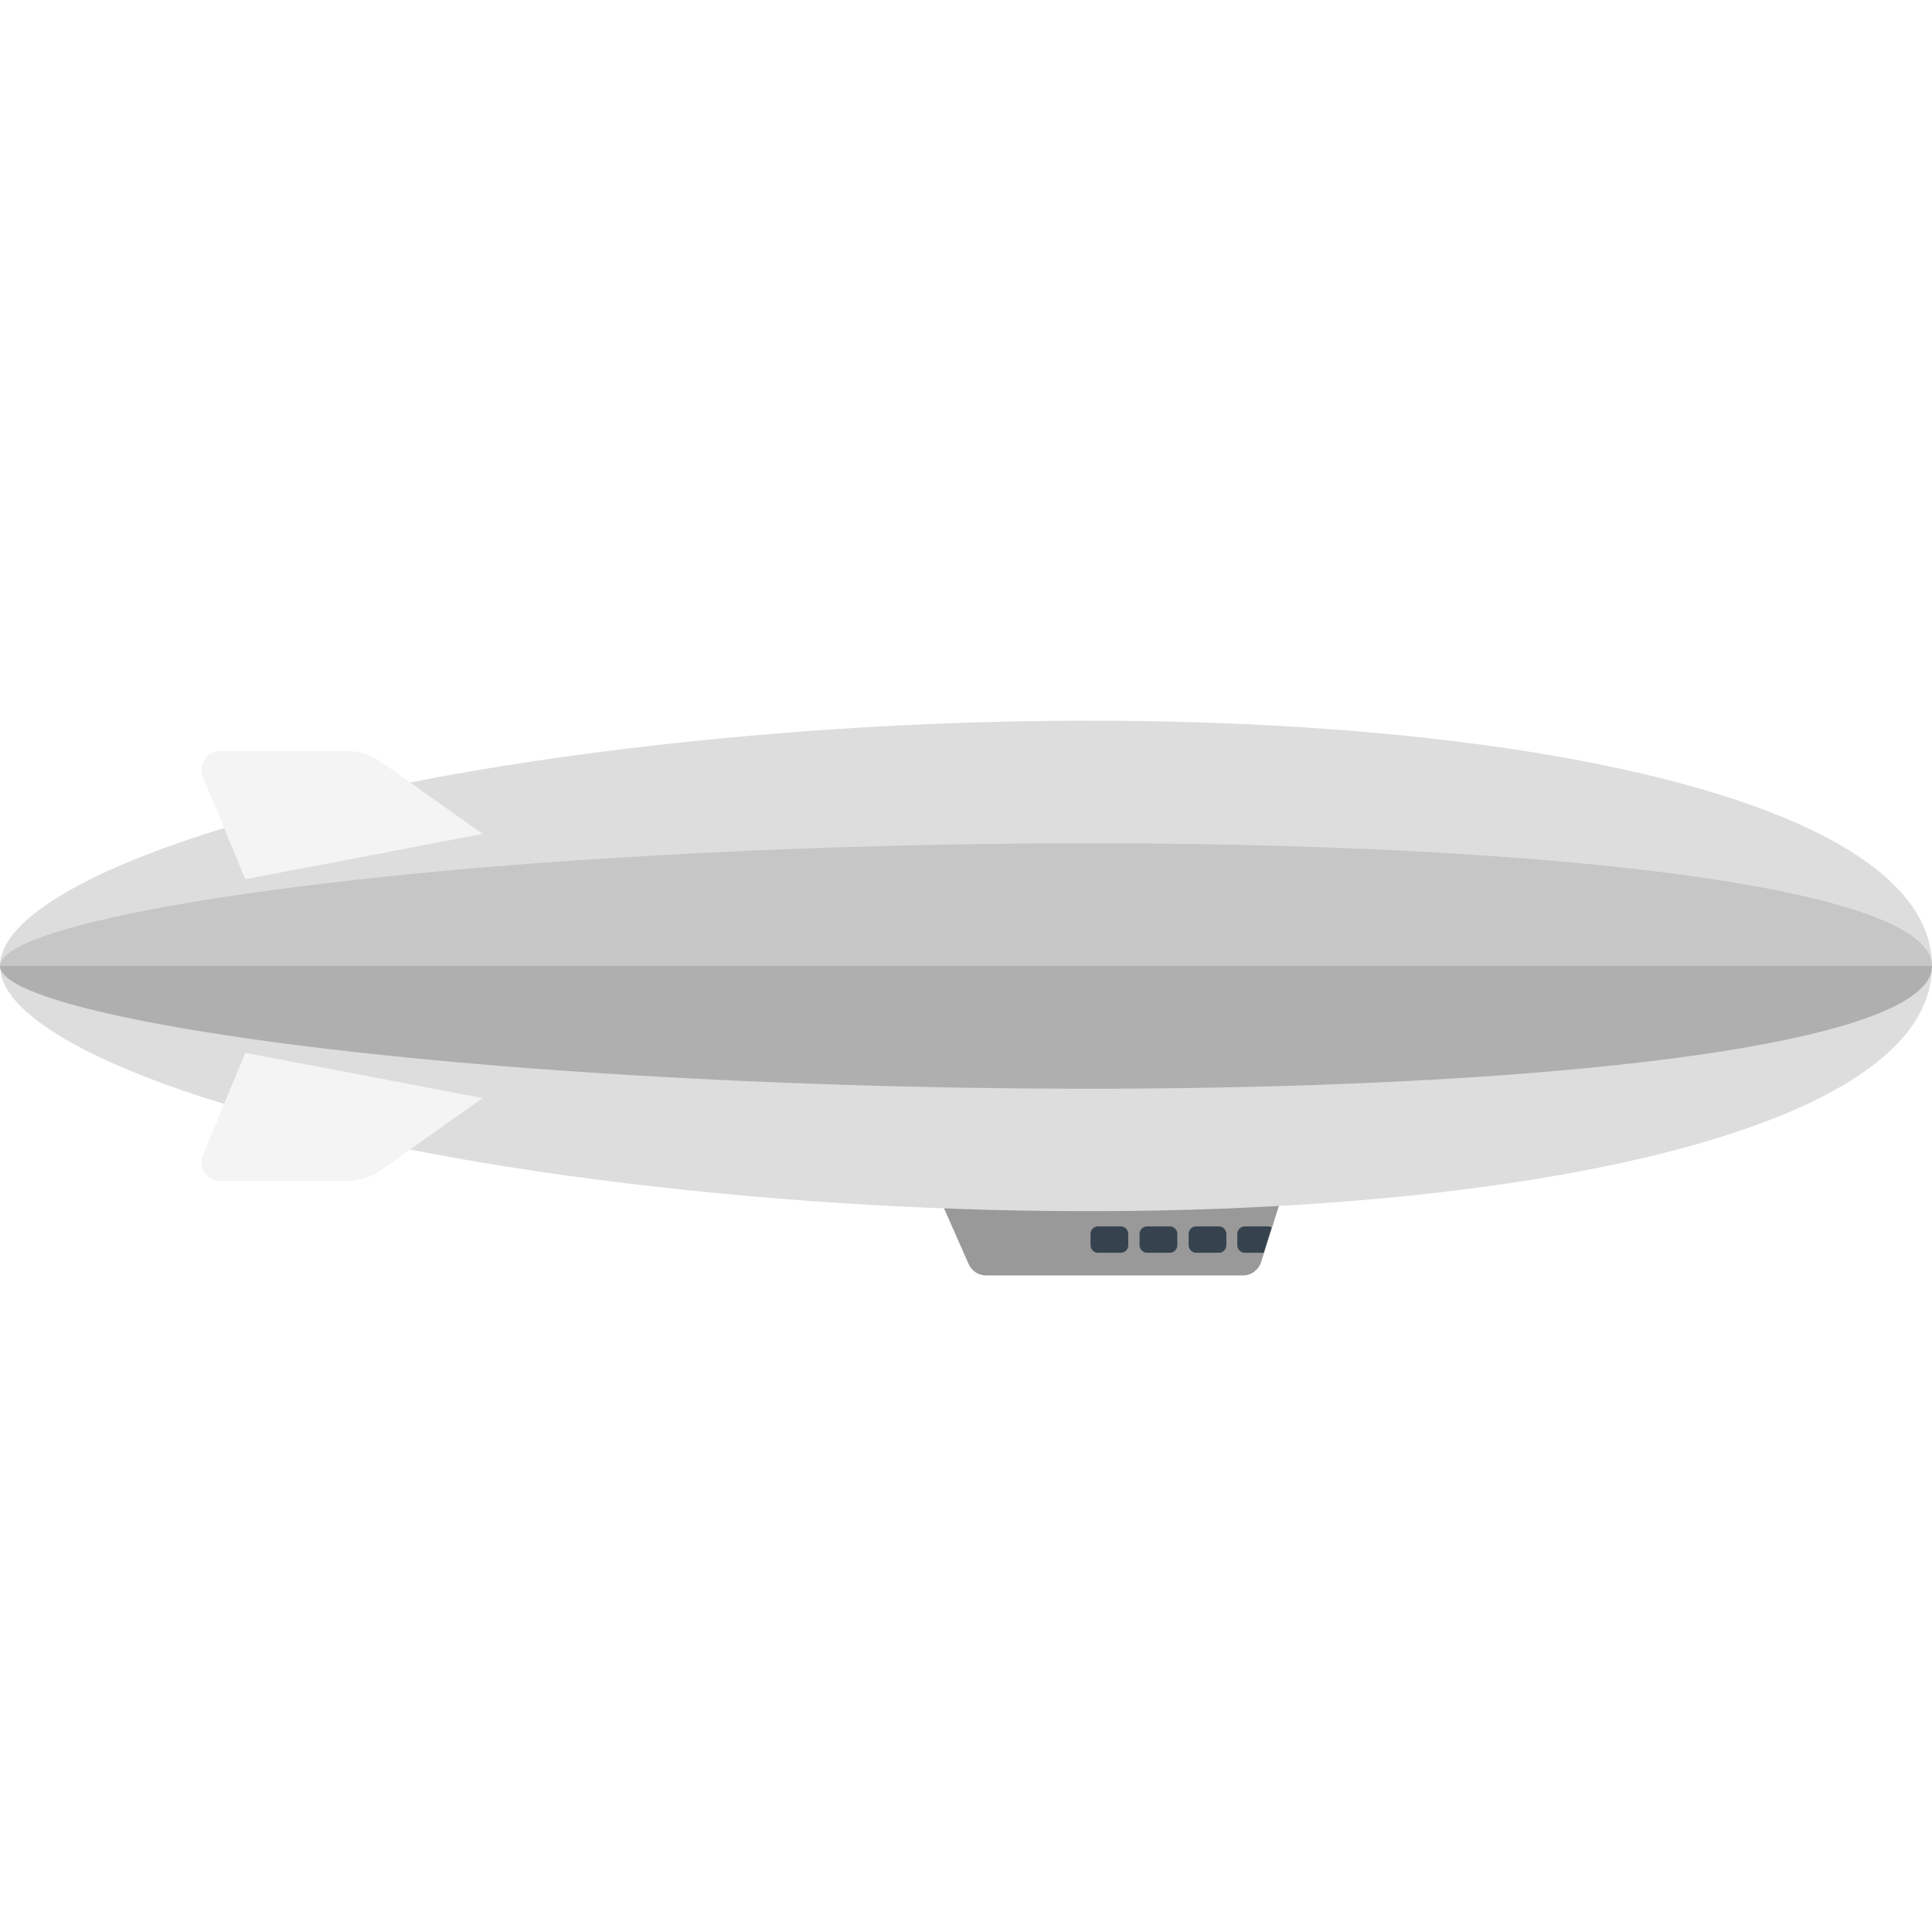
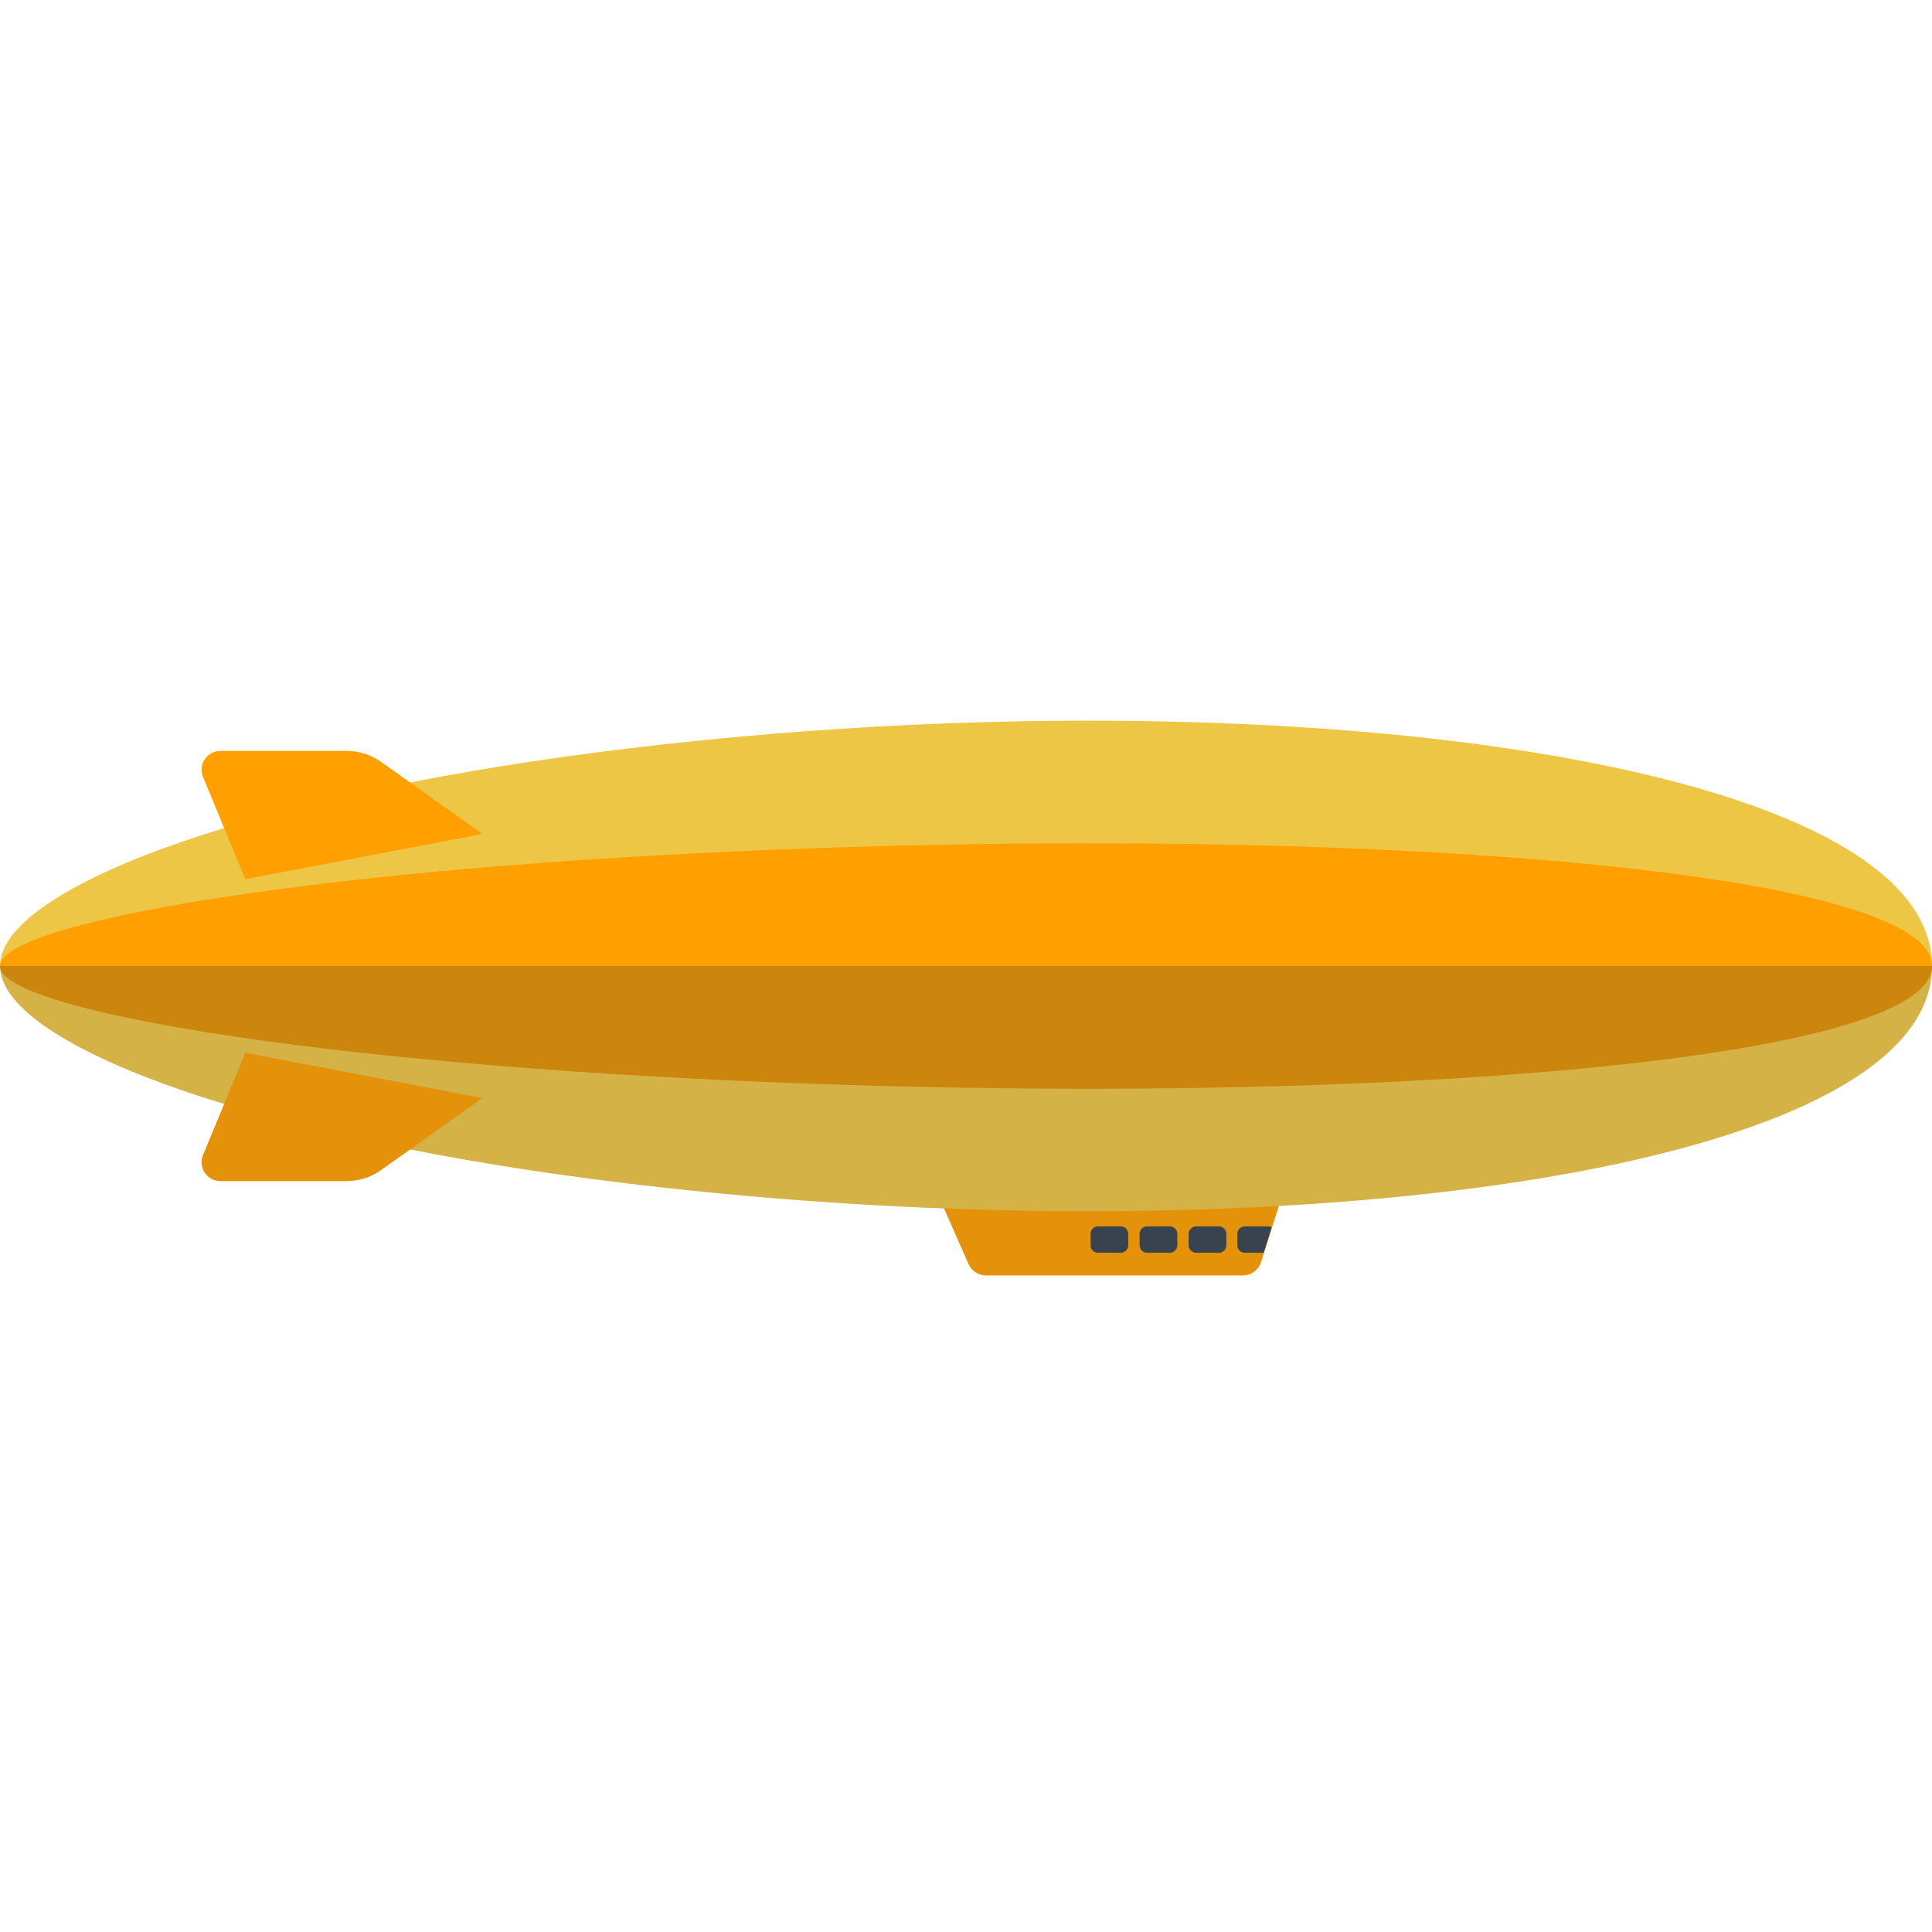
<svg xmlns="http://www.w3.org/2000/svg" version="1.1" x="0" y="0" viewBox="0 0 512 512" xml:space="preserve">
-   <path d="M247 313l9.7 22c.8 1.8 2.6 3 4.6 3h68.1c2.2 0 4.1-1.4 4.8-3.5L341 313h-94z" fill="#999" />
-   <path d="M0 256c0 20 62.9 44.4 158.9 56.7 170 21.8 353.1-.3 353.1-56.7s-183.1-78.6-353.1-56.7C62.9 211.6 0 236 0 256z" fill="#ddd" />
-   <path d="M65 279l-11.2 27.1c-1.4 3.3 1.1 6.9 4.6 6.9h33.4c3.3 0 6.6-1 9.3-3l26.8-19L65 279zm0-46l-11.2-27.1c-1.4-3.3 1.1-6.9 4.6-6.9h33.4c3.3 0 6.6 1 9.3 3l26.8 19L65 233z" fill="#f4f4f4" />
+   <style type="text/css">.st0{fill:#ffa000}</style>
+   <path class="st0" d="M247 313l9.7 22c.8 1.8 2.6 3 4.6 3h68.1c2.2 0 4.1-1.4 4.8-3.5L341 313h-94z" />
+   <path d="M0 256c0 20 62.9 44.4 158.9 56.7 170 21.8 353.1-.3 353.1-56.7s-183.1-78.6-353.1-56.7C62.9 211.6 0 236 0 256z" fill="#eec646" />
+   <path class="st0" d="M65 279l-11.2 27.1c-1.4 3.3 1.1 6.9 4.6 6.9h33.4c3.3 0 6.6-1 9.3-3l26.8-19L65 279zm0-46l-11.2-27.1c-1.4-3.3 1.1-6.9 4.6-6.9h33.4c3.3 0 6.6 1 9.3 3l26.8 19L65 233z" />
  <path d="M297 332h-6c-1.1 0-2-.9-2-2v-3c0-1.1.9-2 2-2h6c1.1 0 2 .9 2 2v3c0 1.1-.9 2-2 2zm13 0h-6c-1.1 0-2-.9-2-2v-3c0-1.1.9-2 2-2h6c1.1 0 2 .9 2 2v3c0 1.1-.9 2-2 2zm13 0h-6c-1.1 0-2-.9-2-2v-3c0-1.1.9-2 2-2h6c1.1 0 2 .9 2 2v3c0 1.1-.9 2-2 2zm11.9 0l2.1-6.7c-.3-.2-.7-.3-1.1-.3h-6c-1.1 0-2 .9-2 2v3c0 1.1.9 2 2 2h5z" fill="#36434f" />
-   <path d="M158.9 284.4c170 10.9 353.1-.2 353.1-28.4H0c0 10 62.9 22.2 158.9 28.4z" opacity=".3" fill="#444" />
-   <path d="M158.9 227.6C62.9 233.8 0 246 0 256h512c0-28.2-183.1-39.3-353.1-28.4z" opacity=".15" fill="#444" />
+   <path d="M158.9 284.4c170 10.9 353.1-.2 353.1-28.4H0c0 10 62.9 22.2 158.9 28.4z" fill="#e49003" />
+   <path class="st0" d="M158.9 227.6C62.9 233.8 0 246 0 256h512c0-28.2-183.1-39.3-353.1-28.4z" />
+   <path d="M59.4 292.6l-5.6 13.5c-1.4 3.3 1.1 6.9 4.6 6.9h33.4c3.3 0 6.6-1 9.3-3l7.6-5.4c15.4 3 32.2 5.8 50.1 8.1 30.4 3.9 61.2 6.4 91.3 7.6l6.5 14.7c.8 1.8 2.6 3 4.6 3h68.1c2.2 0 4.1-1.4 4.8-3.5l4.8-14.9C437.2 314.1 512 292 512 256H0c0 11.8 21.8 25.1 59.4 36.6z" opacity=".15" fill="#444" />
</svg>
